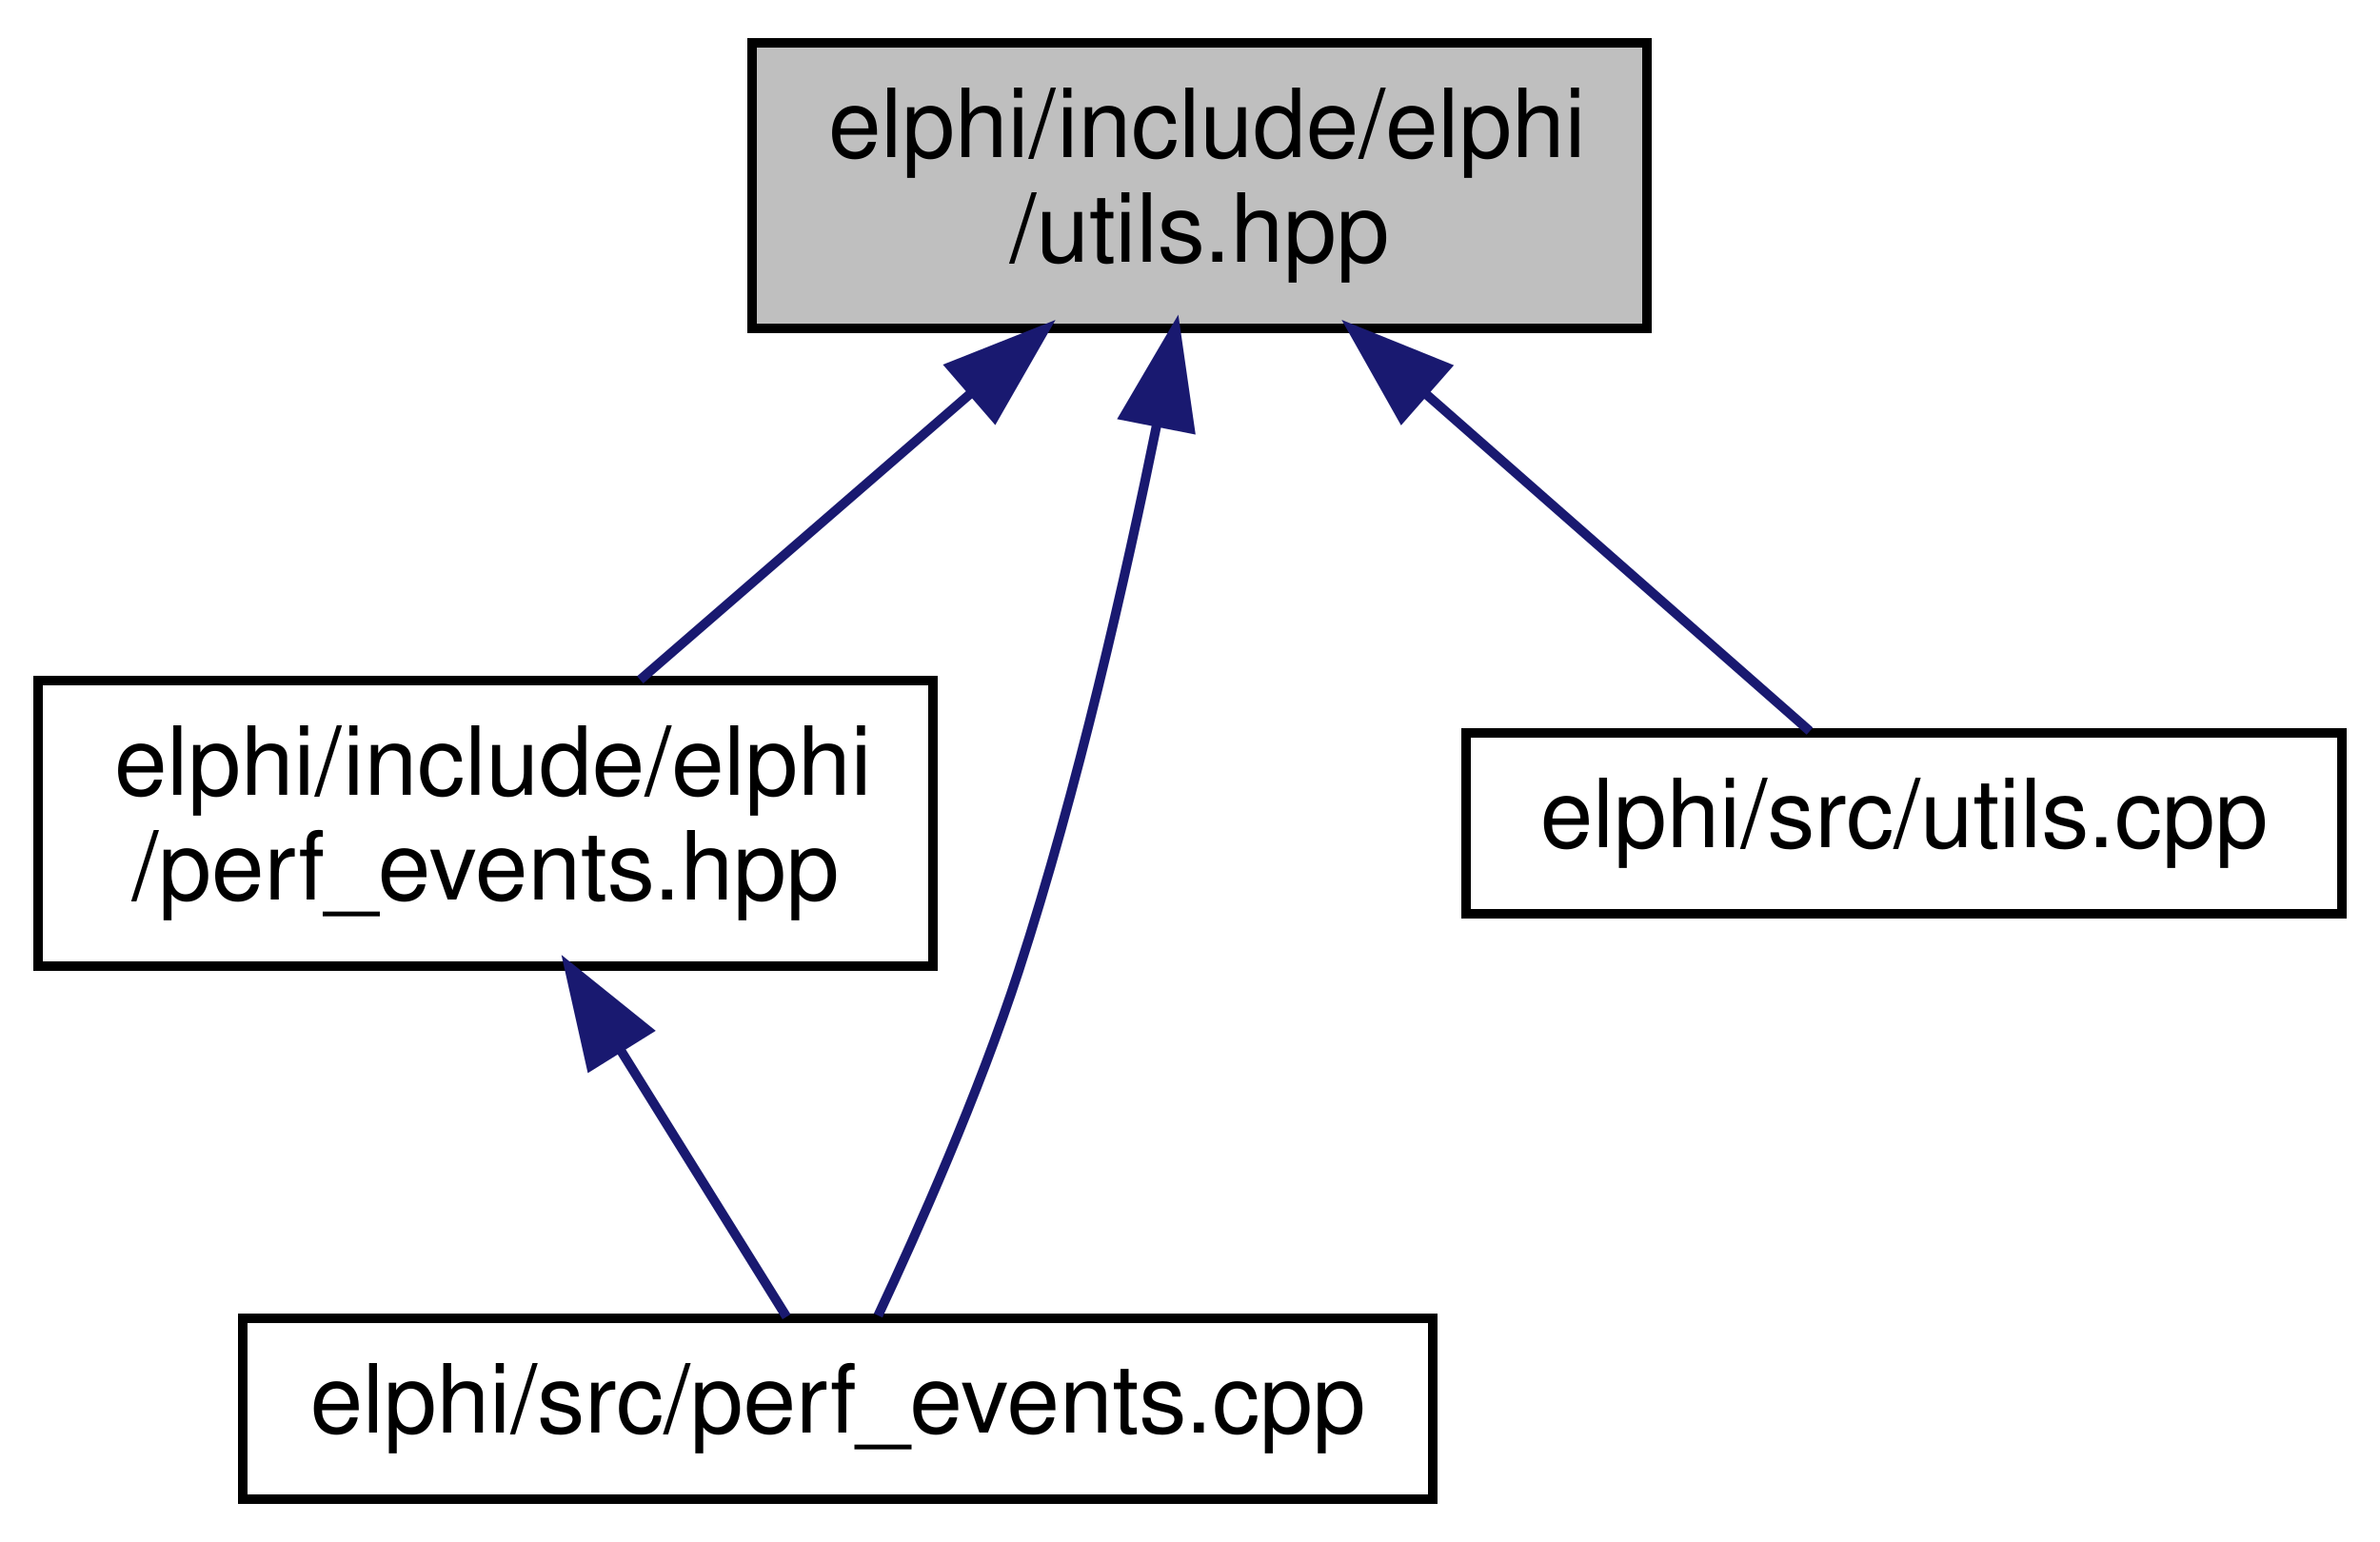
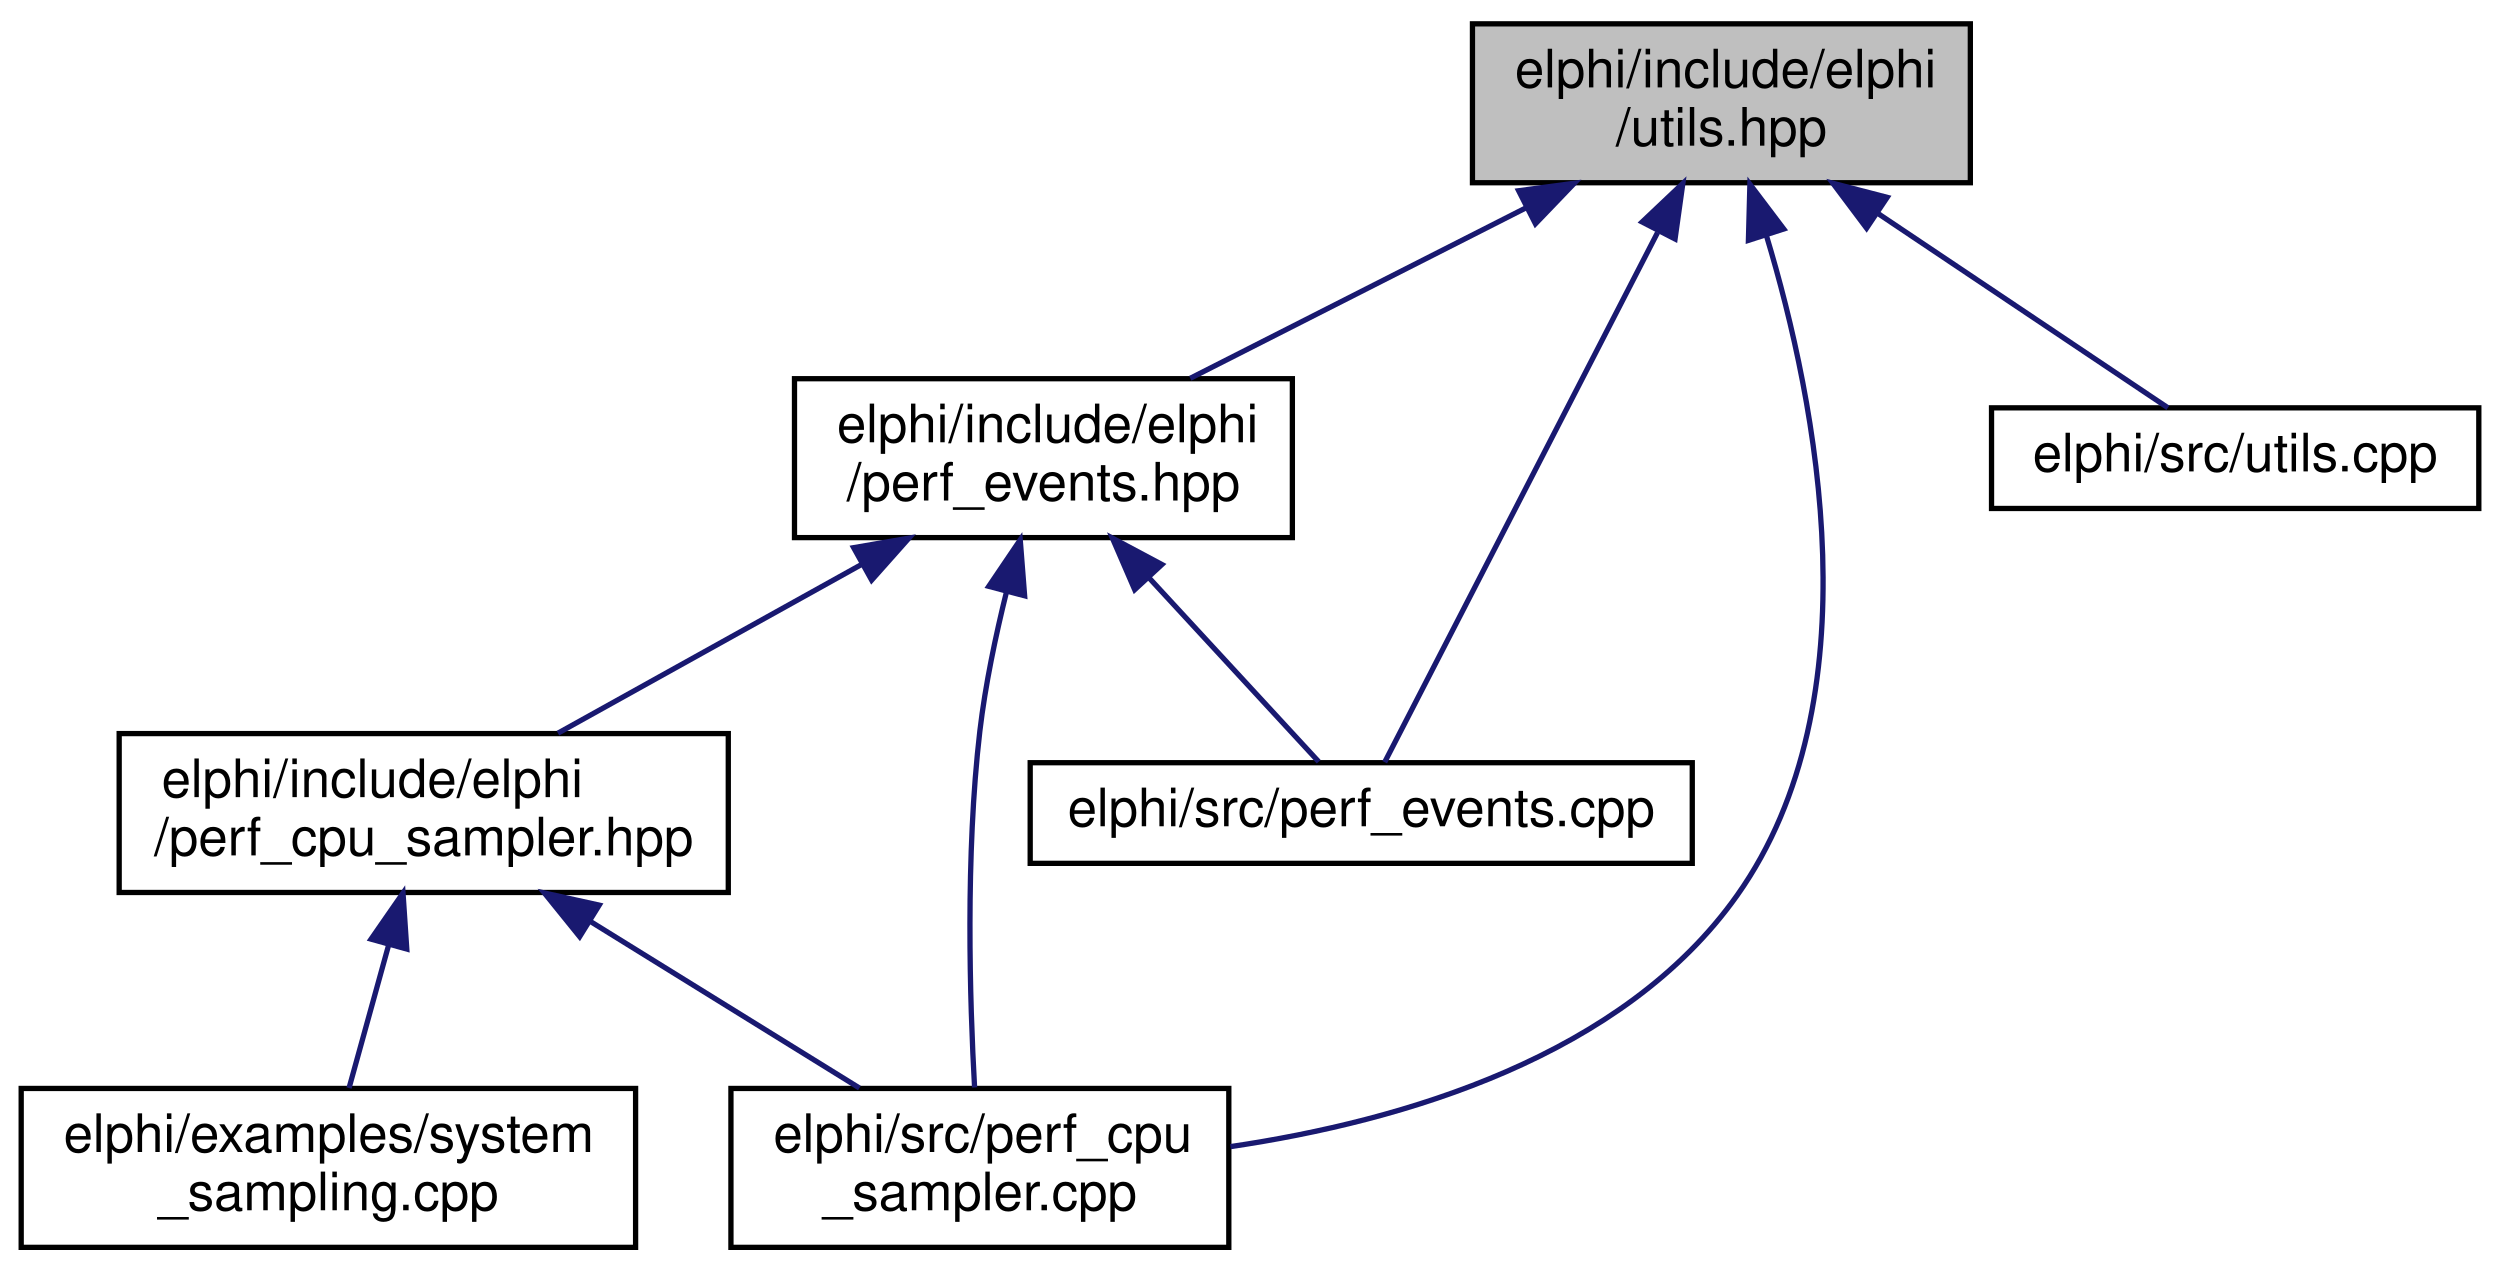
- <svg xmlns="http://www.w3.org/2000/svg" xmlns:xlink="http://www.w3.org/1999/xlink" width="250pt" height="162pt" viewBox="0.00 0.00 250.00 162.00">
-   <g id="graph0" class="graph" transform="scale(1 1) rotate(0) translate(4 158)">
+ <svg xmlns="http://www.w3.org/2000/svg" xmlns:xlink="http://www.w3.org/1999/xlink" width="472pt" height="240pt" viewBox="0.00 0.00 472.00 240.00">
+   <g id="graph0" class="graph" transform="scale(1 1) rotate(0) translate(4 236)">
    <g id="node1" class="node">
      <g id="a_node1">
        <a xlink:title=" ">
-           <polygon fill="#bfbfbf" stroke="black" points="75,-123.5 75,-153.5 169,-153.5 169,-123.5 75,-123.5" />
-           <text text-anchor="start" x="83" y="-141.5" font-family="Helvetica,sans-Serif" font-size="10.00">elphi/include/elphi</text>
-           <text text-anchor="middle" x="122" y="-130.5" font-family="Helvetica,sans-Serif" font-size="10.00">/utils.hpp</text>
+           <polygon fill="#bfbfbf" stroke="black" points="274,-201.5 274,-231.5 368,-231.5 368,-201.5 274,-201.5" />
+           <text text-anchor="start" x="282" y="-219.5" font-family="Helvetica,sans-Serif" font-size="10.00">elphi/include/elphi</text>
+           <text text-anchor="middle" x="321" y="-208.5" font-family="Helvetica,sans-Serif" font-size="10.00">/utils.hpp</text>
        </a>
      </g>
    </g>
    <g id="node2" class="node">
      <g id="a_node2">
        <a xlink:href="perf__events_8hpp.html" target="_top" xlink:title=" ">
-           <polygon fill="none" stroke="black" points="0,-56.5 0,-86.5 94,-86.5 94,-56.5 0,-56.5" />
-           <text text-anchor="start" x="8" y="-74.5" font-family="Helvetica,sans-Serif" font-size="10.00">elphi/include/elphi</text>
-           <text text-anchor="middle" x="47" y="-63.5" font-family="Helvetica,sans-Serif" font-size="10.00">/perf_events.hpp</text>
+           <polygon fill="none" stroke="black" points="146,-134.5 146,-164.5 240,-164.5 240,-134.5 146,-134.5" />
+           <text text-anchor="start" x="154" y="-152.5" font-family="Helvetica,sans-Serif" font-size="10.00">elphi/include/elphi</text>
+           <text text-anchor="middle" x="193" y="-141.5" font-family="Helvetica,sans-Serif" font-size="10.00">/perf_events.hpp</text>
        </a>
      </g>
    </g>
    <g id="edge1" class="edge">
-       <path fill="none" stroke="midnightblue" d="M97.88,-116.6C86.56,-106.78 73.36,-95.34 63.24,-86.58" />
-       <polygon fill="midnightblue" stroke="midnightblue" points="95.88,-119.49 105.73,-123.4 100.46,-114.2 95.88,-119.49" />
+       <path fill="none" stroke="midnightblue" d="M284.28,-196.85C264.04,-186.58 239.33,-174.03 220.72,-164.58" />
+       <polygon fill="midnightblue" stroke="midnightblue" points="282.72,-199.99 293.23,-201.4 285.89,-193.75 282.72,-199.99" />
+     </g>
+     <g id="node5" class="node">
+       <g id="a_node5">
+         <a xlink:href="perf__cpu__sampler_8cpp.html" target="_top" xlink:title=" ">
+           <polygon fill="none" stroke="black" points="134,-0.5 134,-30.5 228,-30.5 228,-0.5 134,-0.5" />
+           <text text-anchor="start" x="142" y="-18.5" font-family="Helvetica,sans-Serif" font-size="10.00">elphi/src/perf_cpu</text>
+           <text text-anchor="middle" x="181" y="-7.5" font-family="Helvetica,sans-Serif" font-size="10.00">_sampler.cpp</text>
+         </a>
+       </g>
+     </g>
+     <g id="edge7" class="edge">
+       <path fill="none" stroke="midnightblue" d="M329.51,-191.48C339.06,-159.83 350.09,-103.88 324,-67 302.49,-36.58 261.07,-24.36 228.32,-19.52" />
+       <polygon fill="midnightblue" stroke="midnightblue" points="326.1,-190.62 326.38,-201.22 332.77,-192.77 326.1,-190.62" />
+     </g>
+     <g id="node6" class="node">
+       <g id="a_node6">
+         <a xlink:href="perf__events_8cpp.html" target="_top" xlink:title=" ">
+           <polygon fill="none" stroke="black" points="190.5,-73 190.5,-92 315.5,-92 315.5,-73 190.5,-73" />
+           <text text-anchor="middle" x="253" y="-80" font-family="Helvetica,sans-Serif" font-size="10.00">elphi/src/perf_events.cpp</text>
+         </a>
+       </g>
+     </g>
+     <g id="edge8" class="edge">
+       <path fill="none" stroke="midnightblue" d="M308.95,-192.1C293.57,-162.25 267.73,-112.08 257.43,-92.1" />
+       <polygon fill="midnightblue" stroke="midnightblue" points="306.03,-194.09 313.72,-201.37 312.25,-190.88 306.03,-194.09" />
+     </g>
+     <g id="node7" class="node">
+       <g id="a_node7">
+         <a xlink:href="utils_8cpp.html" target="_top" xlink:title=" ">
+           <polygon fill="none" stroke="black" points="372,-140 372,-159 464,-159 464,-140 372,-140" />
+           <text text-anchor="middle" x="418" y="-147" font-family="Helvetica,sans-Serif" font-size="10.00">elphi/src/utils.cpp</text>
+         </a>
+       </g>
+     </g>
+     <g id="edge9" class="edge">
+       <path fill="none" stroke="midnightblue" d="M350.64,-195.64C368.94,-183.37 391.49,-168.26 405.3,-159.01" />
+       <polygon fill="midnightblue" stroke="midnightblue" points="348.41,-192.92 342.05,-201.4 352.3,-198.74 348.41,-192.92" />
    </g>
    <g id="node3" class="node">
      <g id="a_node3">
-         <a xlink:href="perf__events_8cpp.html" target="_top" xlink:title=" ">
-           <polygon fill="none" stroke="black" points="21.5,-0.5 21.5,-19.5 146.5,-19.5 146.5,-0.5 21.5,-0.5" />
-           <text text-anchor="middle" x="84" y="-7.5" font-family="Helvetica,sans-Serif" font-size="10.00">elphi/src/perf_events.cpp</text>
+         <a xlink:href="perf__cpu__sampler_8hpp.html" target="_top" xlink:title=" ">
+           <polygon fill="none" stroke="black" points="18.5,-67.5 18.5,-97.5 133.5,-97.5 133.5,-67.5 18.5,-67.5" />
+           <text text-anchor="start" x="26.5" y="-85.5" font-family="Helvetica,sans-Serif" font-size="10.00">elphi/include/elphi</text>
+           <text text-anchor="middle" x="76" y="-74.5" font-family="Helvetica,sans-Serif" font-size="10.00">/perf_cpu_sampler.hpp</text>
+         </a>
+       </g>
+     </g>
+     <g id="edge2" class="edge">
+       <path fill="none" stroke="midnightblue" d="M158.68,-129.44C140.33,-119.24 118.12,-106.9 101.34,-97.58" />
+       <polygon fill="midnightblue" stroke="midnightblue" points="157.17,-132.6 167.61,-134.4 160.57,-126.48 157.17,-132.6" />
+     </g>
+     <g id="edge5" class="edge">
+       <path fill="none" stroke="midnightblue" d="M186.04,-124.31C183.99,-116.04 182.02,-106.68 181,-98 178.25,-74.53 179.09,-47 180,-30.69" />
+       <polygon fill="midnightblue" stroke="midnightblue" points="182.68,-125.3 188.62,-134.08 189.45,-123.51 182.68,-125.3" />
+     </g>
+     <g id="edge6" class="edge">
+       <path fill="none" stroke="midnightblue" d="M212.85,-127C223.8,-115.13 236.8,-101.05 244.97,-92.19" />
+       <polygon fill="midnightblue" stroke="midnightblue" points="210.23,-124.67 206.02,-134.4 215.37,-129.42 210.23,-124.67" />
+     </g>
+     <g id="node4" class="node">
+       <g id="a_node4">
+         <a xlink:href="system__sampling_8cpp.html" target="_top" xlink:title=" ">
+           <polygon fill="none" stroke="black" points="0,-0.5 0,-30.5 116,-30.5 116,-0.5 0,-0.5" />
+           <text text-anchor="start" x="8" y="-18.5" font-family="Helvetica,sans-Serif" font-size="10.00">elphi/examples/system</text>
+           <text text-anchor="middle" x="58" y="-7.5" font-family="Helvetica,sans-Serif" font-size="10.00">_sampling.cpp</text>
        </a>
      </g>
    </g>
    <g id="edge3" class="edge">
-       <path fill="none" stroke="midnightblue" d="M117.55,-113.6C114.22,-97.2 109.19,-75.04 103,-56 98.81,-43.1 92.43,-28.74 88.24,-19.79" />
-       <polygon fill="midnightblue" stroke="midnightblue" points="114.12,-114.32 119.48,-123.46 120.99,-112.97 114.12,-114.32" />
-     </g>
-     <g id="node4" class="node">
-       <g id="a_node4">
-         <a xlink:href="utils_8cpp.html" target="_top" xlink:title=" ">
-           <polygon fill="none" stroke="black" points="150,-62 150,-81 242,-81 242,-62 150,-62" />
-           <text text-anchor="middle" x="196" y="-69" font-family="Helvetica,sans-Serif" font-size="10.00">elphi/src/utils.cpp</text>
-         </a>
-       </g>
+       <path fill="none" stroke="midnightblue" d="M69.41,-57.7C66.89,-48.59 64.09,-38.49 61.9,-30.58" />
+       <polygon fill="midnightblue" stroke="midnightblue" points="66.05,-58.69 72.09,-67.4 72.8,-56.82 66.05,-58.69" />
    </g>
    <g id="edge4" class="edge">
-       <path fill="none" stroke="midnightblue" d="M145.71,-116.67C159.37,-104.67 175.83,-90.22 186.1,-81.19" />
-       <polygon fill="midnightblue" stroke="midnightblue" points="143.26,-114.17 138.06,-123.4 147.88,-119.43 143.26,-114.17" />
-     </g>
-     <g id="edge2" class="edge">
-       <path fill="none" stroke="midnightblue" d="M61.11,-47.8C67.23,-37.96 74.03,-27.03 78.62,-19.66" />
-       <polygon fill="midnightblue" stroke="midnightblue" points="58.08,-46.06 55.77,-56.4 64.02,-49.76 58.08,-46.06" />
+       <path fill="none" stroke="midnightblue" d="M107.48,-62.02C123.82,-51.9 143.41,-39.77 158.26,-30.58" />
+       <polygon fill="midnightblue" stroke="midnightblue" points="105.44,-59.16 98.78,-67.4 109.13,-65.11 105.44,-59.16" />
    </g>
  </g>
</svg>
